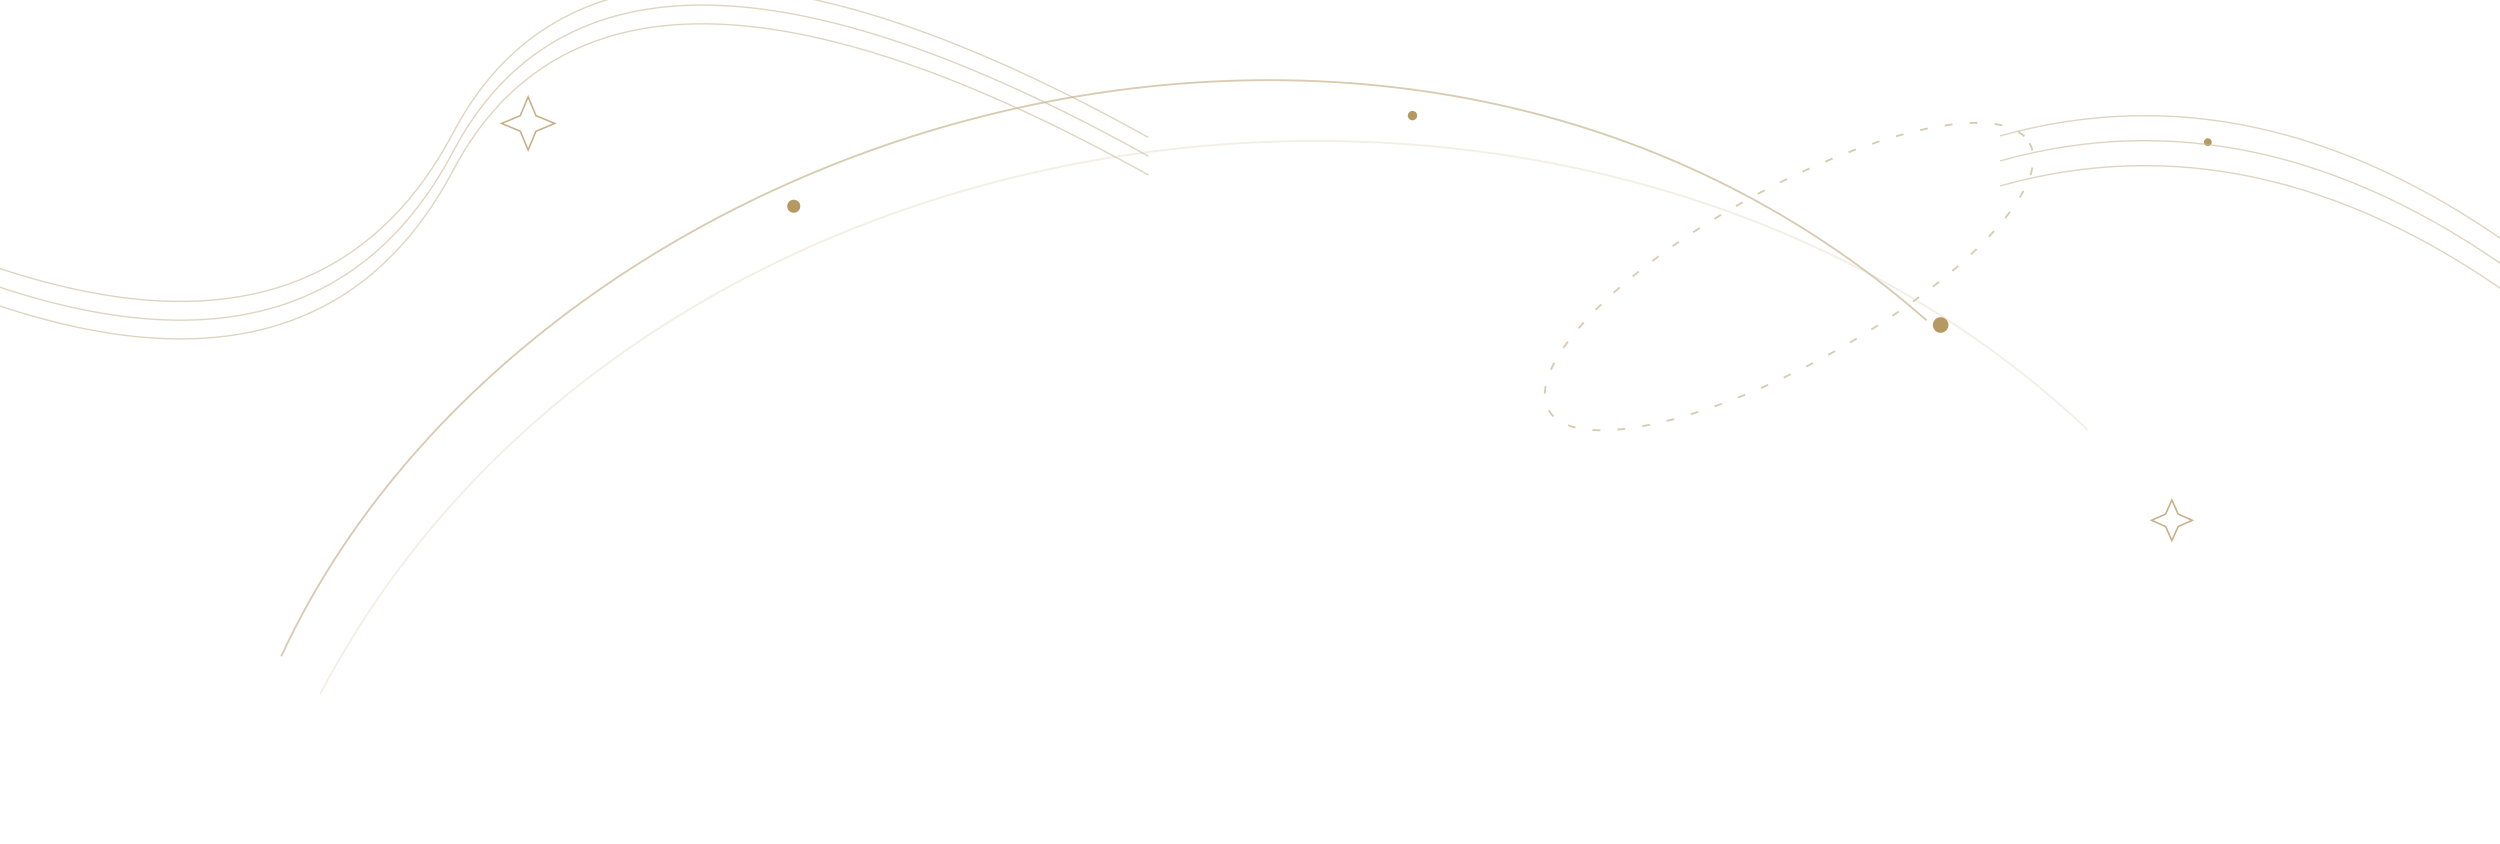
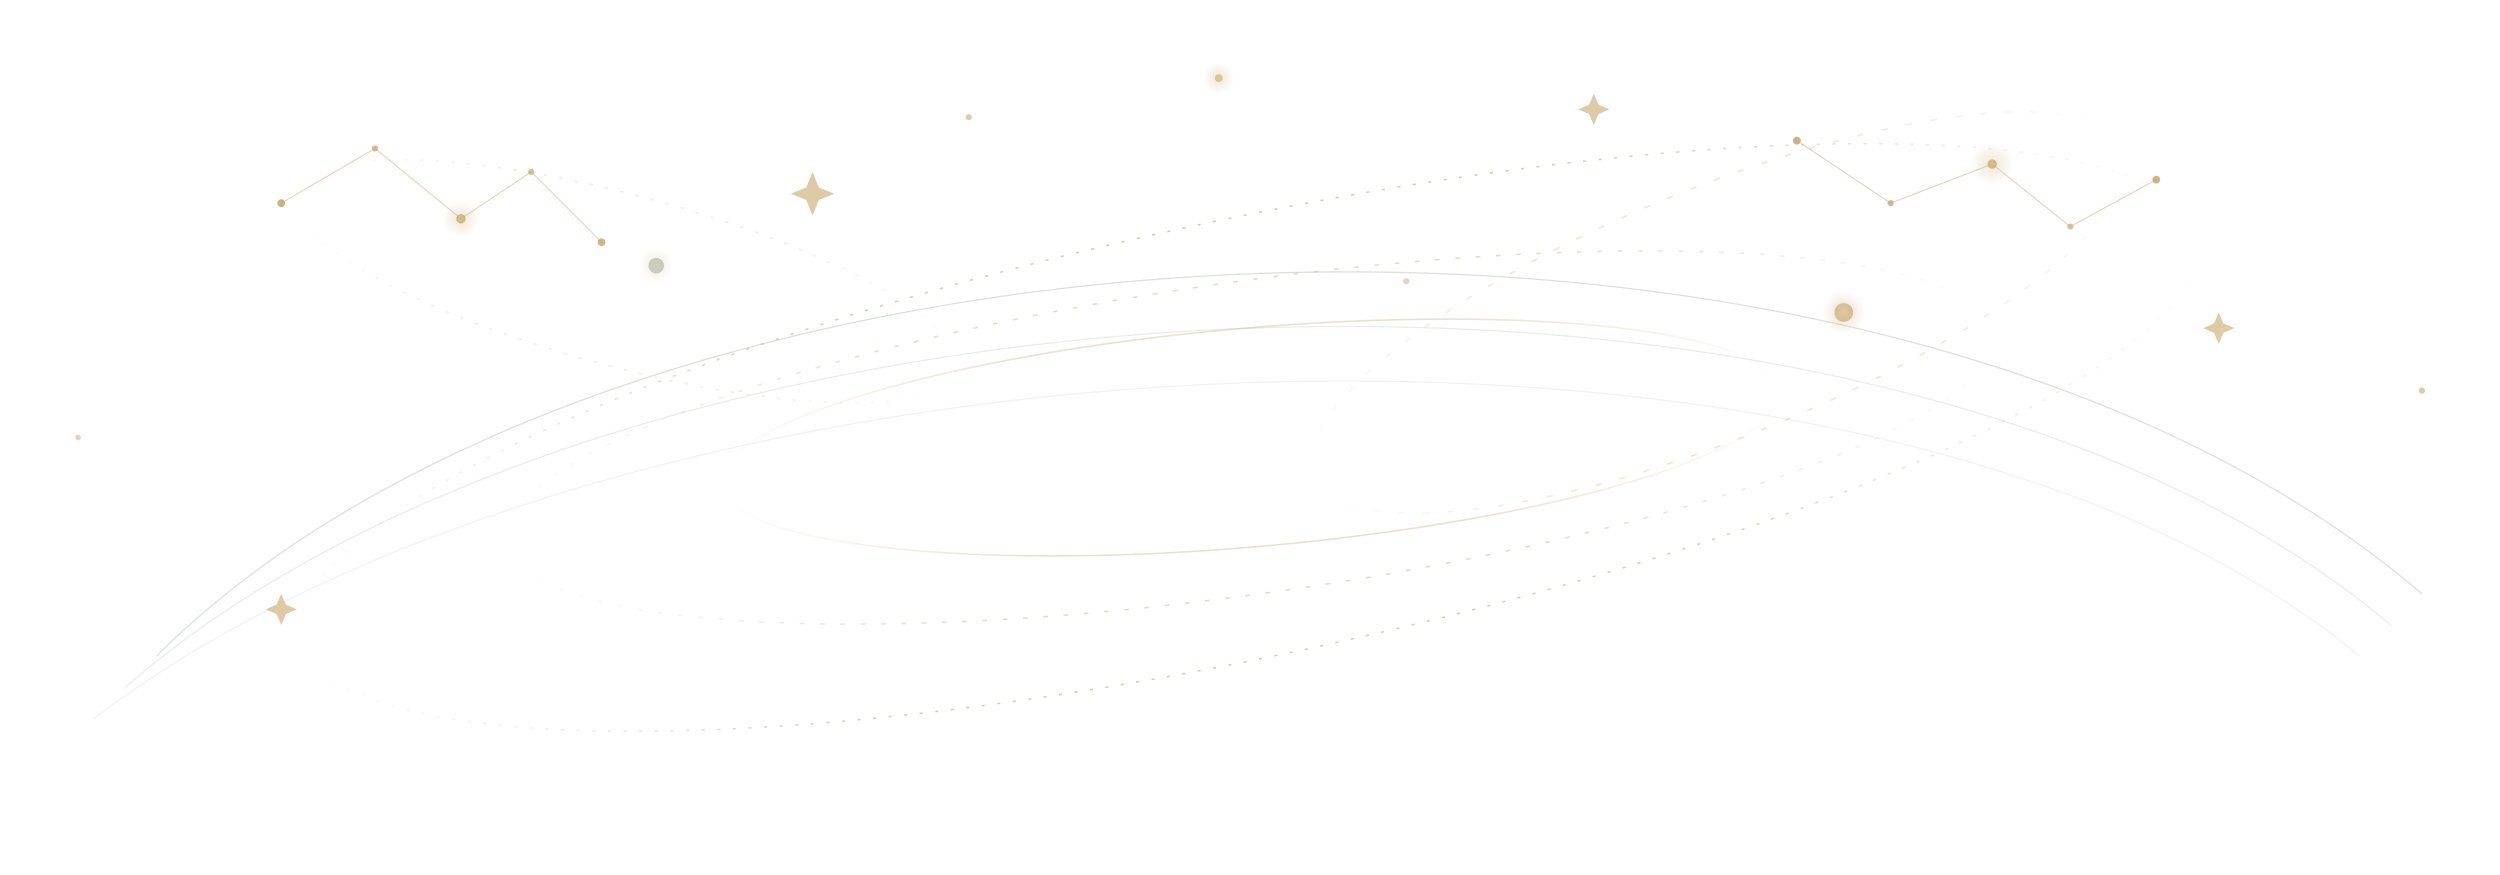
- <svg xmlns="http://www.w3.org/2000/svg" viewBox="0 0 1600 540" fill="none">
-   <g stroke="#BBA478" stroke-width="1.2" opacity=".57">
-     <path d="M180 420C340 75 895-92 1233 205" />
-     <path d="M205 444C413 48 1017-26 1336 275" opacity=".32" />
-     <ellipse cx="1145" cy="177" rx="176" ry="56" transform="rotate(-29 1145 177)" stroke-dasharray="5 11" />
+ <svg xmlns="http://www.w3.org/2000/svg" viewBox="0 0 1600 560" fill="none" preserveAspectRatio="xMidYMid slice">
+   <defs>
+     <linearGradient id="orbit-fade" x1="0" y1="0" x2="1" y2="0">
+       <stop stop-color="#C7A875" stop-opacity="0" />
+       <stop offset=".3" stop-color="#C7A875" stop-opacity=".6" />
+       <stop offset=".7" stop-color="#C7A875" stop-opacity=".6" />
+       <stop offset="1" stop-color="#C7A875" stop-opacity="0" />
+     </linearGradient>
+     <radialGradient id="star-glow" cx=".5" cy=".5" r=".5">
+       <stop stop-color="#E8D5A0" stop-opacity=".8" />
+       <stop offset=".5" stop-color="#C7A875" stop-opacity=".3" />
+       <stop offset="1" stop-color="#C7A875" stop-opacity="0" />
+     </radialGradient>
+   </defs>
+   <g stroke="url(#orbit-fade)" stroke-width="1" fill="none">
+     <ellipse cx="800" cy="280" rx="620" ry="140" transform="rotate(-12 800 280)" stroke-dasharray="2 8" />
+     <ellipse cx="800" cy="280" rx="480" ry="100" transform="rotate(-8 800 280)" stroke-dasharray="3 10" opacity=".7" />
+     <ellipse cx="800" cy="280" rx="340" ry="70" transform="rotate(-5 800 280)" opacity=".6" />
+     <ellipse cx="1100" cy="200" rx="280" ry="80" transform="rotate(-22 1100 200)" stroke-dasharray="4 12" opacity=".5" />
+     <ellipse cx="400" cy="180" rx="220" ry="55" transform="rotate(15 400 180)" stroke-dasharray="2 8" opacity=".4" />
  </g>
-   <g fill="#B49A60">
-     <circle cx="508" cy="132" r="4.2" />
-     <circle cx="904" cy="74" r="3" />
-     <circle cx="1242" cy="208" r="5" />
-     <circle cx="1413" cy="91" r="2.5" />
+   <g stroke="#A1B3A0" stroke-width=".8" fill="none" opacity=".4">
+     <path d="M100 420 C400 120 1200 80 1550 380" />
+     <path d="M80 440 C400 160 1200 120 1530 400" opacity=".6" />
+     <path d="M60 460 C400 200 1200 160 1510 420" opacity=".4" />
  </g>
-   <g stroke="#C6B795" opacity=".58" stroke-width=".9">
-     <path d="M-95 132Q190 274 290 85T735 88" />
-     <path d="M-95 144Q190 286 290 97T735 100" />
-     <path d="M-95 156Q190 298 290 109T735 112" />
-     <path d="M1280 87Q1444 41 1608 158M1280 103Q1444 57 1608 174M1280 119Q1444 73 1608 190" />
+   <g stroke="#C7A875" stroke-width=".7" fill="none" opacity=".5">
+     <path d="M180 130 L240 95 L295 140 L340 110 L385 155" />
+     <path d="M1150 90 L1210 130 L1275 105 L1325 145 L1380 115" />
  </g>
-   <g stroke="#B99B66" stroke-width="1" opacity=".8">
-     <path d="m338 62 5 12 12 5-12 5-5 12-5-12-12-5 12-5Z" />
-     <path d="m1390 320 4 9 9 4-9 4-4 9-4-9-9-4 9-4Z" />
+   <g fill="#C7A875">
+     <circle cx="180" cy="130" r="2.5" opacity=".9" />
+     <circle cx="240" cy="95" r="2" opacity=".8" />
+     <circle cx="295" cy="140" r="3" opacity=".9" />
+     <circle cx="340" cy="110" r="2" opacity=".7" />
+     <circle cx="385" cy="155" r="2.5" opacity=".85" />
+     <circle cx="1150" cy="90" r="2.5" opacity=".9" />
+     <circle cx="1210" cy="130" r="2" opacity=".8" />
+     <circle cx="1275" cy="105" r="3" opacity=".9" />
+     <circle cx="1325" cy="145" r="2" opacity=".7" />
+     <circle cx="1380" cy="115" r="2.5" opacity=".85" />
+     <circle cx="620" cy="75" r="2" opacity=".6" />
+     <circle cx="780" cy="50" r="2.5" opacity=".7" />
+     <circle cx="900" cy="180" r="2" opacity=".5" />
+     <circle cx="50" cy="280" r="1.8" opacity=".5" />
+     <circle cx="1550" cy="250" r="2" opacity=".6" />
  </g>
+   <g fill="#D4B888" opacity=".75">
+     <path d="M520 110 L524 120 L534 124 L524 128 L520 138 L516 128 L506 124 L516 120 Z" />
+     <path d="M1020 60 L1023 67 L1030 70 L1023 73 L1020 80 L1017 73 L1010 70 L1017 67 Z" />
+     <path d="M1420 200 L1423 207 L1430 210 L1423 213 L1420 220 L1417 213 L1410 210 L1417 207 Z" />
+     <path d="M180 380 L183 387 L190 390 L183 393 L180 400 L177 393 L170 390 L177 387 Z" />
+   </g>
+   <g opacity=".5">
+     <circle cx="295" cy="140" r="12" fill="url(#star-glow)" />
+     <circle cx="1275" cy="105" r="14" fill="url(#star-glow)" />
+     <circle cx="780" cy="50" r="10" fill="url(#star-glow)" />
+   </g>
+   <circle cx="1180" cy="200" r="6" fill="#C7A875" opacity=".7" />
+   <circle cx="1180" cy="200" r="14" fill="url(#star-glow)" opacity=".6" />
+   <circle cx="420" cy="170" r="5" fill="#A1B3A0" opacity=".6" />
+   <circle cx="420" cy="170" r="11" fill="url(#star-glow)" opacity=".4" />
</svg>
